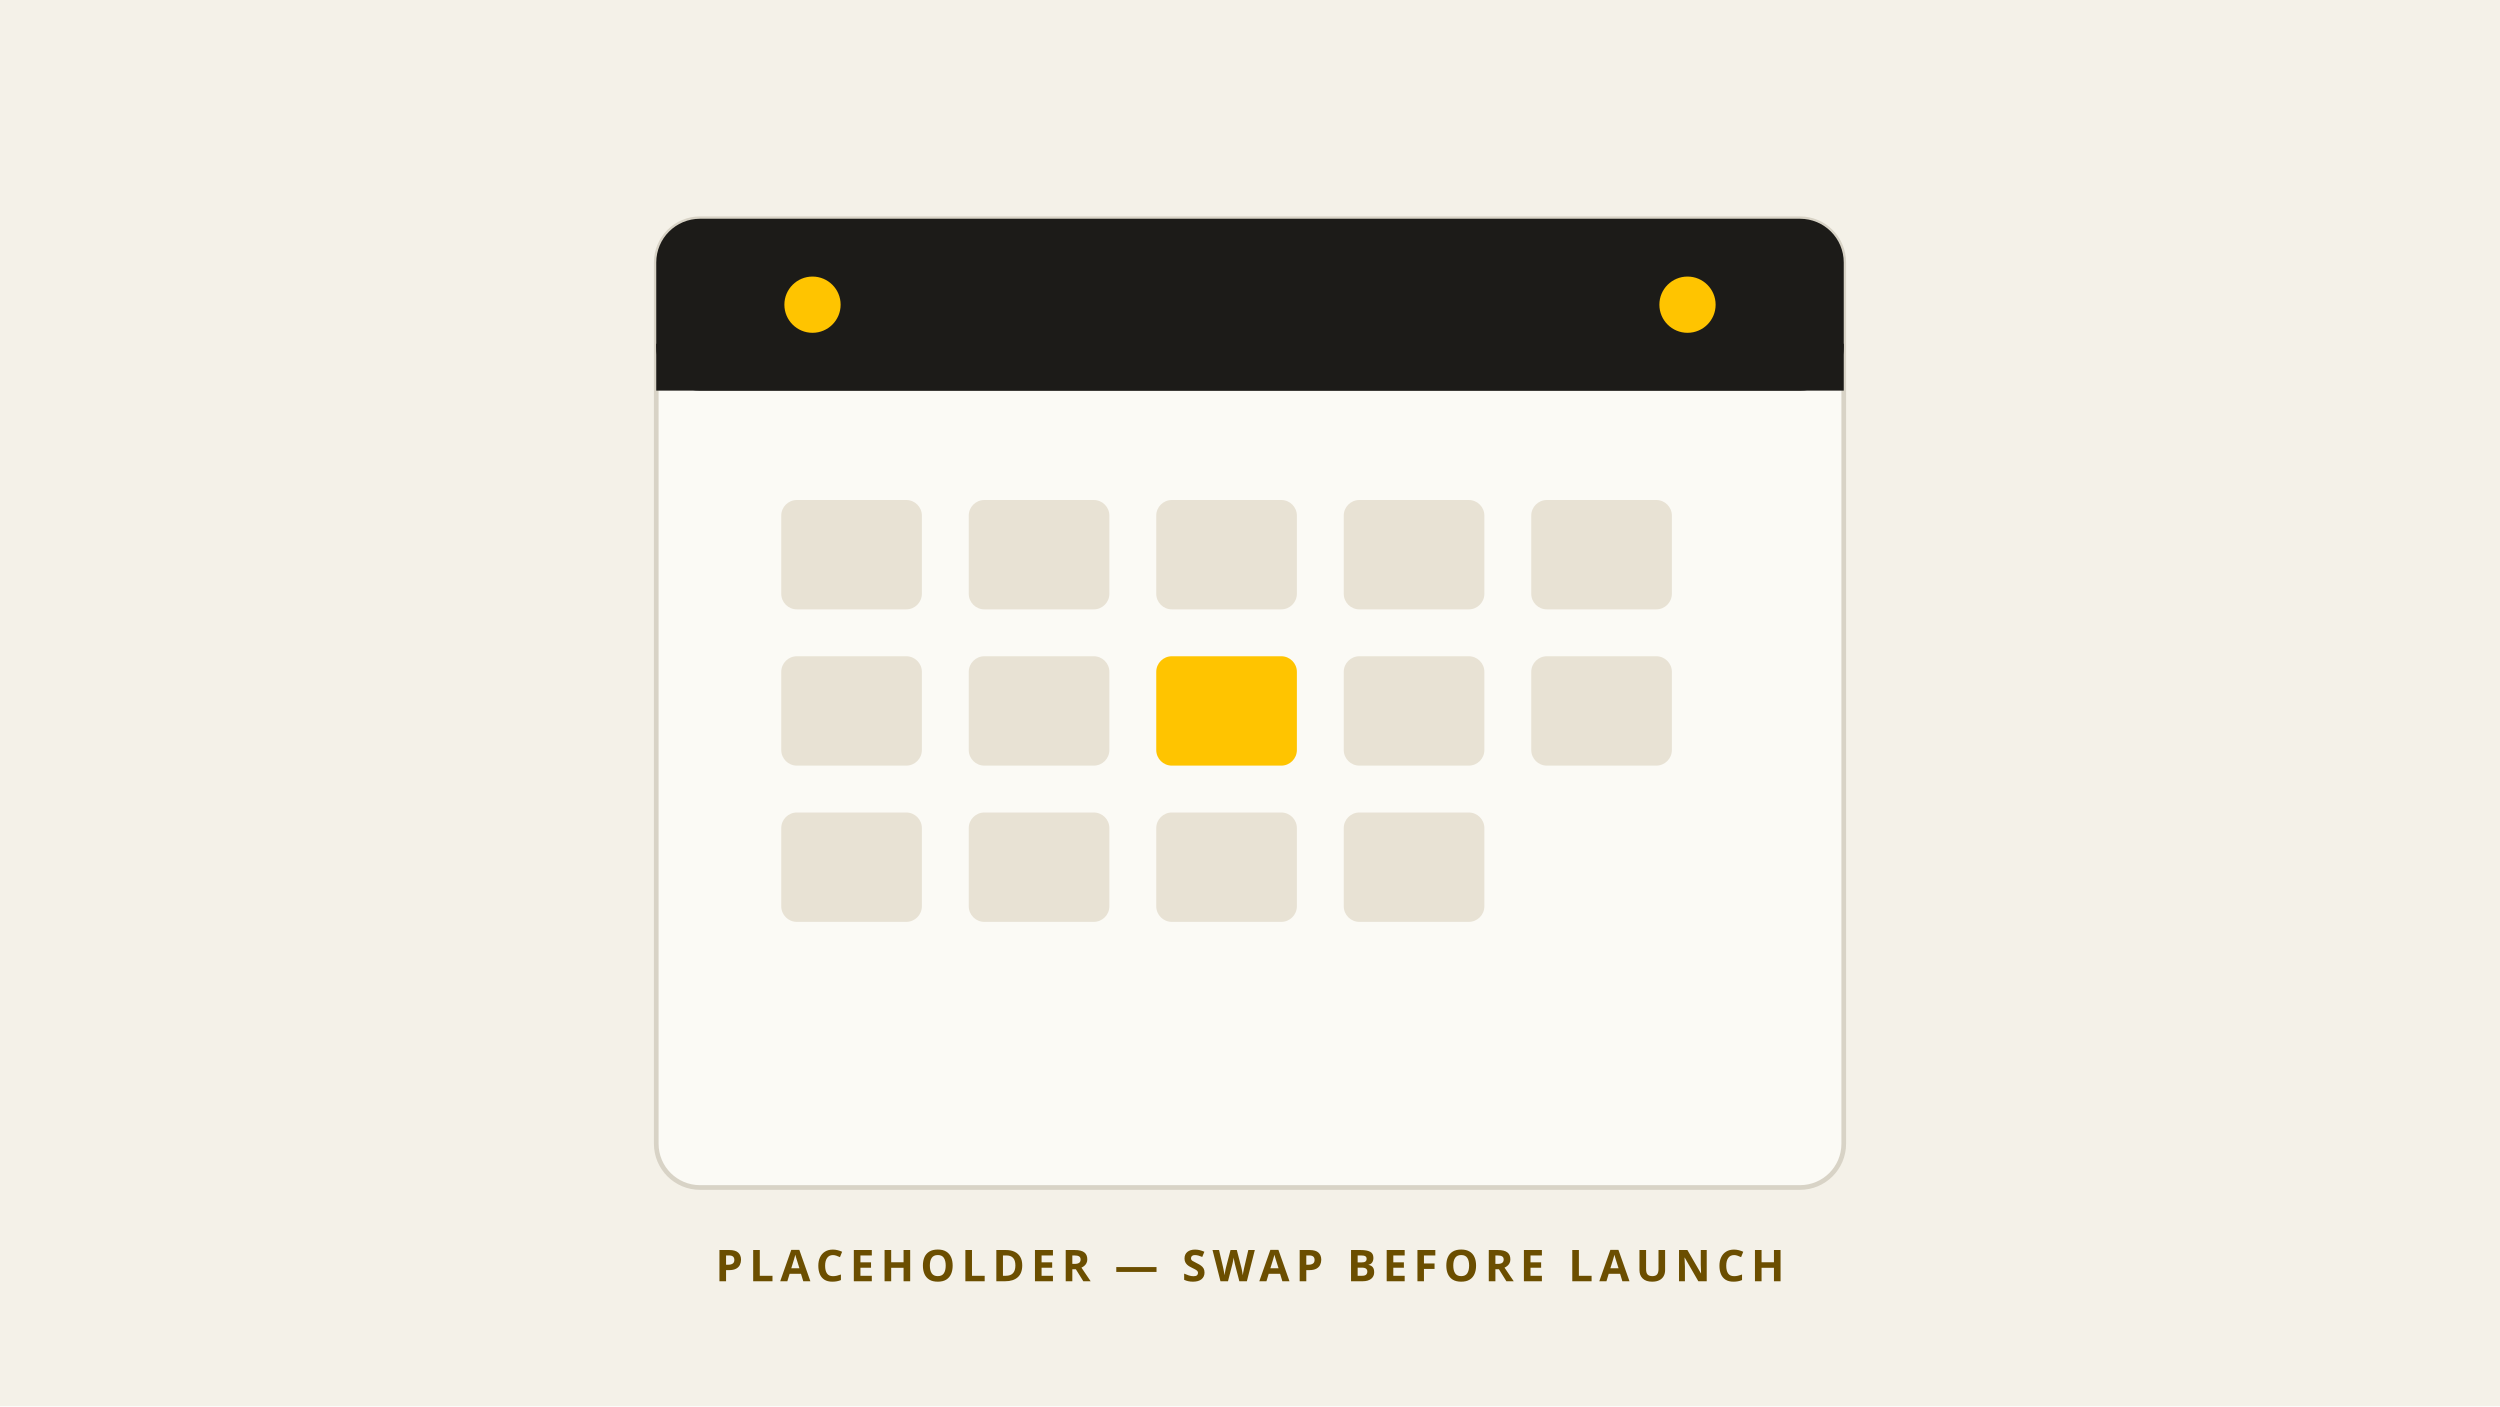
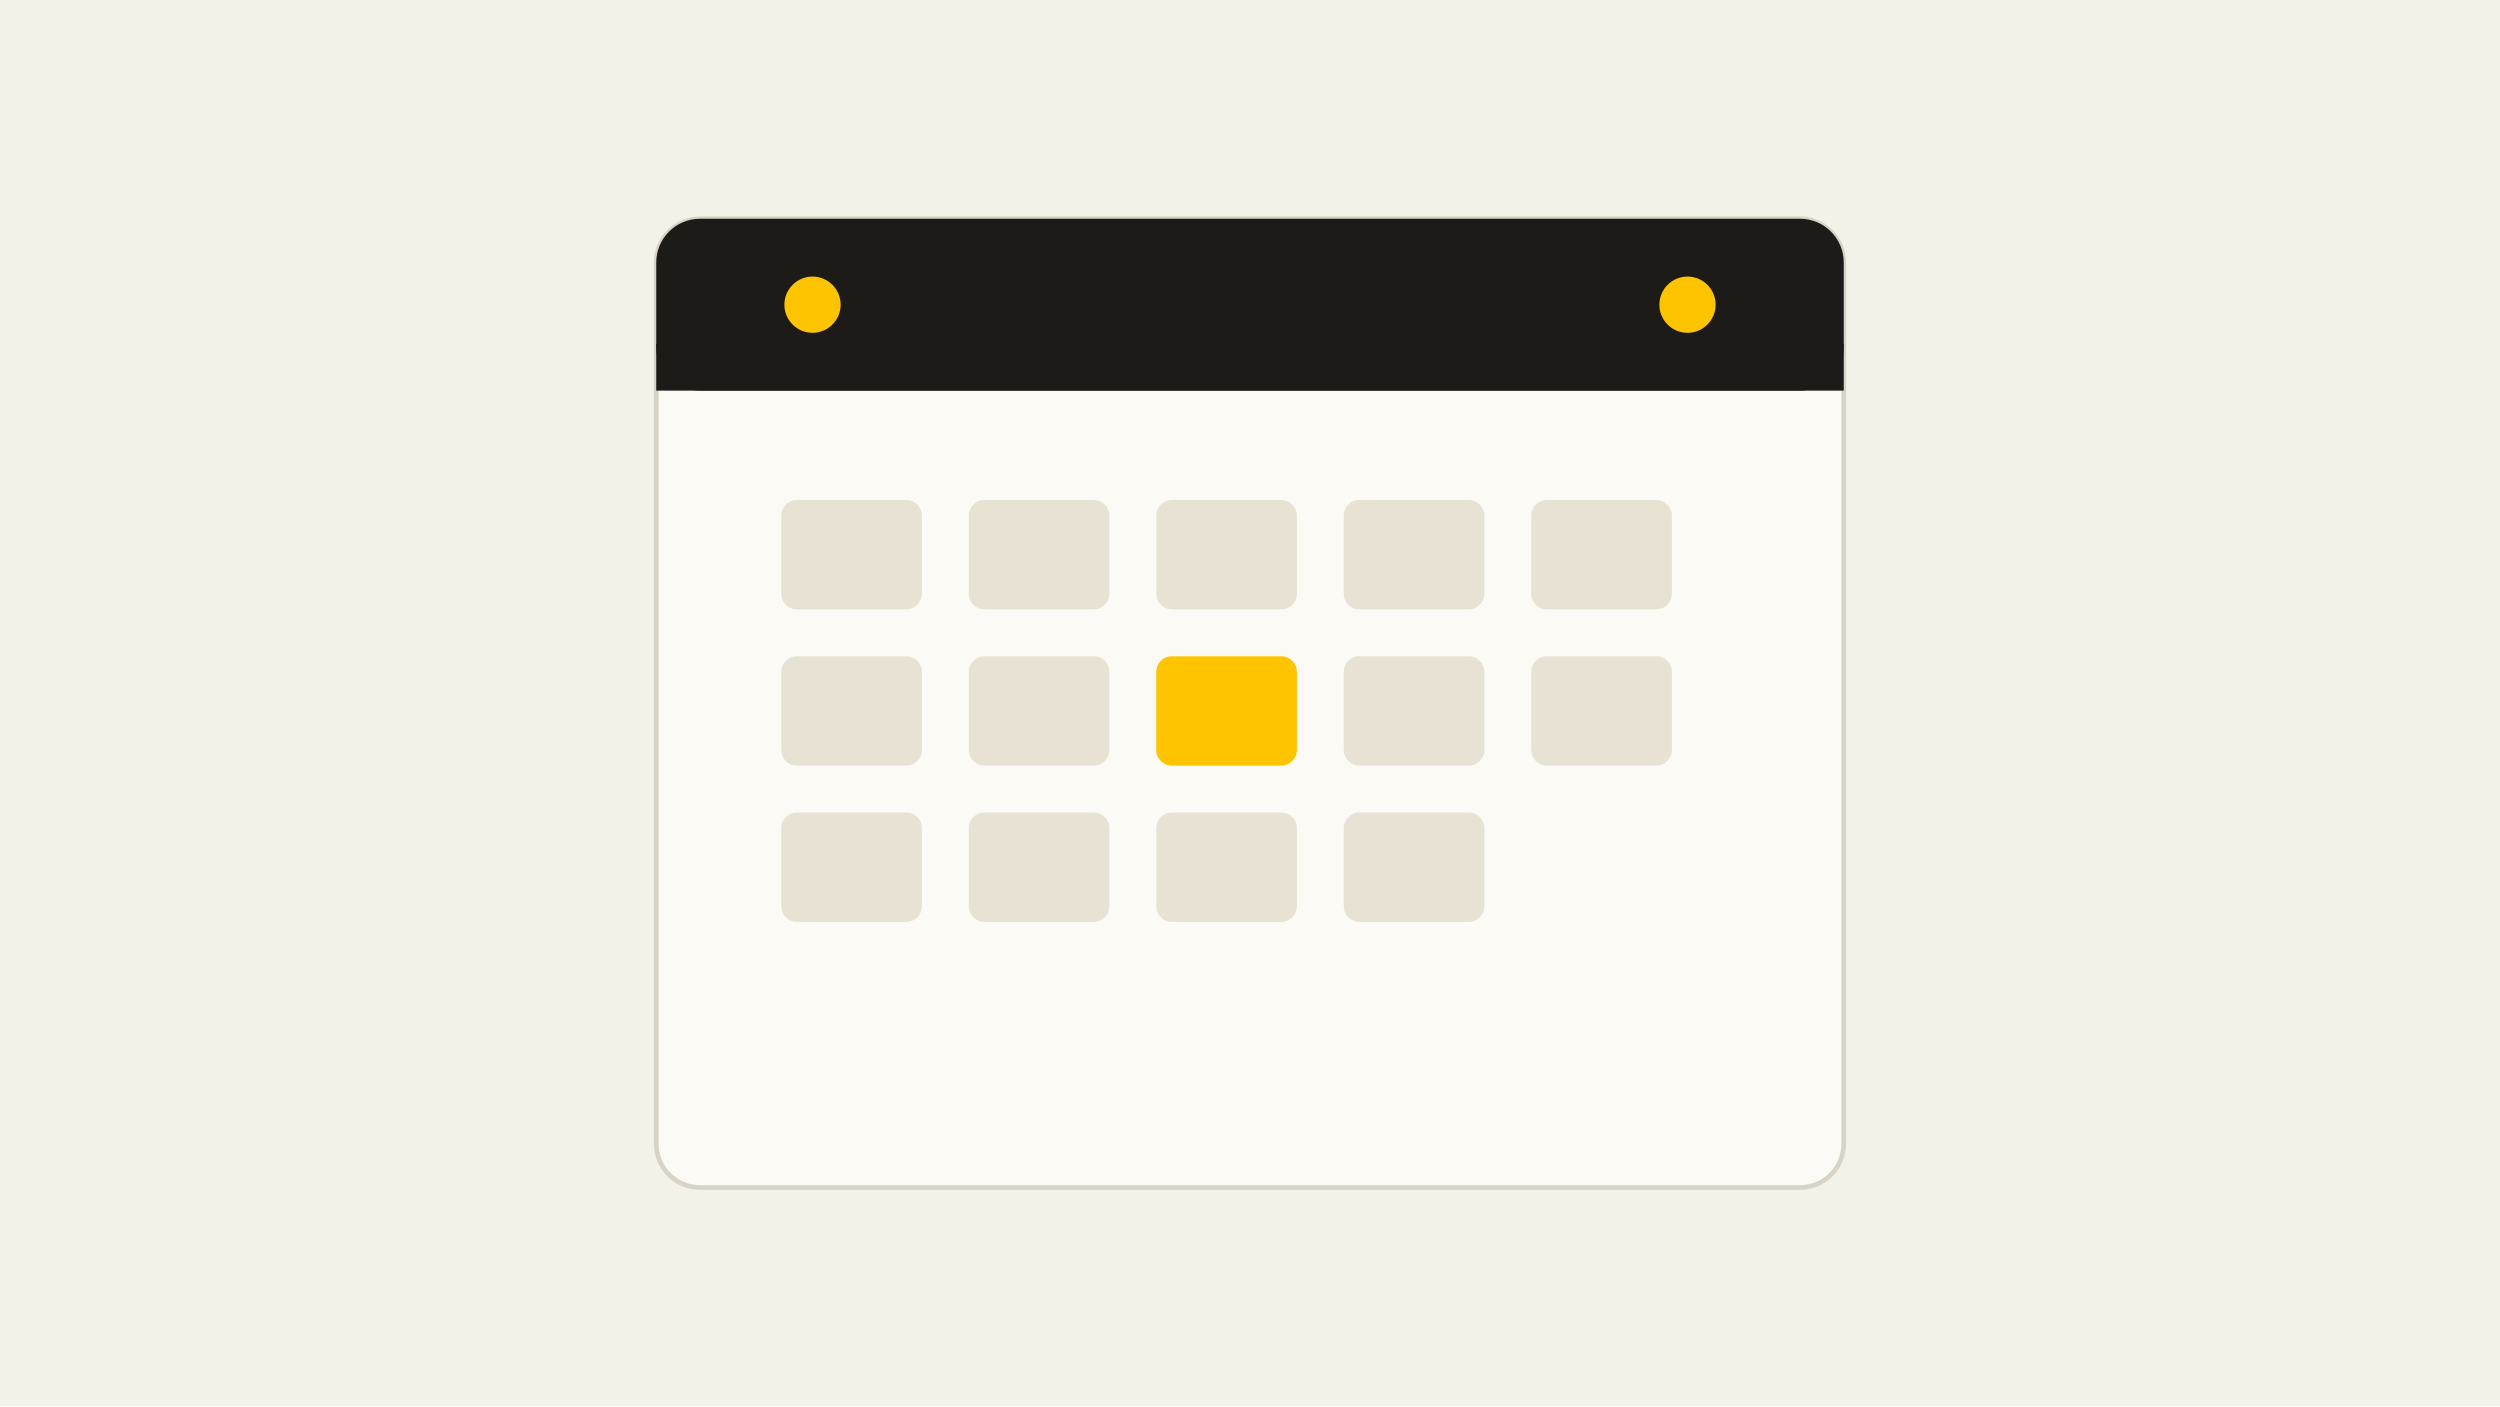
<svg xmlns="http://www.w3.org/2000/svg" width="1600" height="900" viewBox="0 0 1600 900" role="img" aria-label="Tax for Taxi Drivers insights illustration">
  <rect width="1600" height="900" fill="#f4f1e8" />
  <rect x="420" y="140" width="760" height="620" rx="28" fill="#fbfaf5" stroke="#d8d3c6" stroke-width="3" />
  <rect x="420" y="140" width="760" height="110" rx="28" fill="#1c1b18" />
  <rect x="420" y="220" width="760" height="30" fill="#1c1b18" />
  <circle cx="520" cy="195" r="18" fill="#ffc400" />
  <circle cx="1080" cy="195" r="18" fill="#ffc400" />
  <g fill="#e8e2d4">
    <rect x="500" y="320" width="90" height="70" rx="10" />
    <rect x="620" y="320" width="90" height="70" rx="10" />
    <rect x="740" y="320" width="90" height="70" rx="10" />
    <rect x="860" y="320" width="90" height="70" rx="10" />
    <rect x="980" y="320" width="90" height="70" rx="10" />
    <rect x="500" y="420" width="90" height="70" rx="10" />
    <rect x="620" y="420" width="90" height="70" rx="10" />
    <rect x="860" y="420" width="90" height="70" rx="10" />
    <rect x="980" y="420" width="90" height="70" rx="10" />
    <rect x="500" y="520" width="90" height="70" rx="10" />
    <rect x="620" y="520" width="90" height="70" rx="10" />
    <rect x="740" y="520" width="90" height="70" rx="10" />
    <rect x="860" y="520" width="90" height="70" rx="10" />
  </g>
  <rect x="740" y="420" width="90" height="70" rx="10" fill="#ffc400" />
-   <text x="800" y="820" text-anchor="middle" font-family="system-ui,sans-serif" font-size="28" font-weight="800" letter-spacing="4" fill="#6b4e00">PLACEHOLDER — SWAP BEFORE LAUNCH</text>
</svg>
